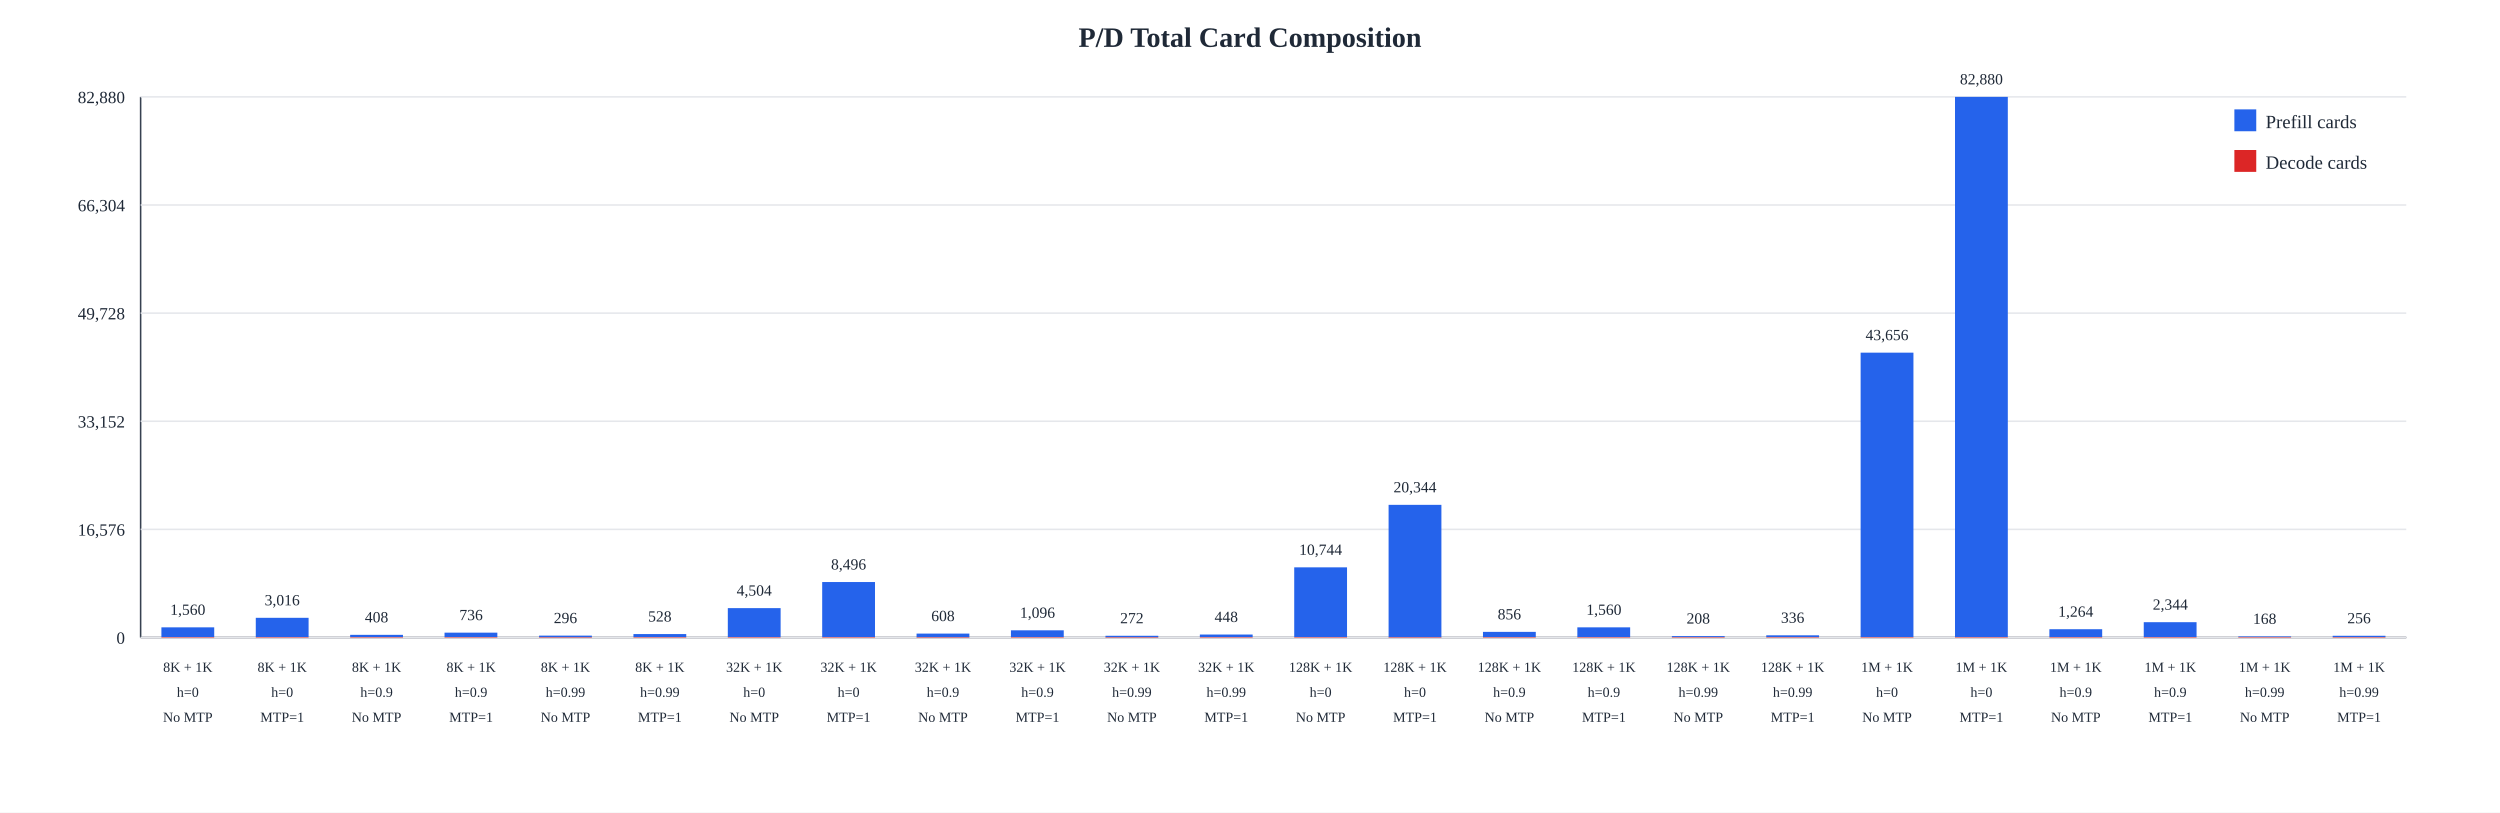
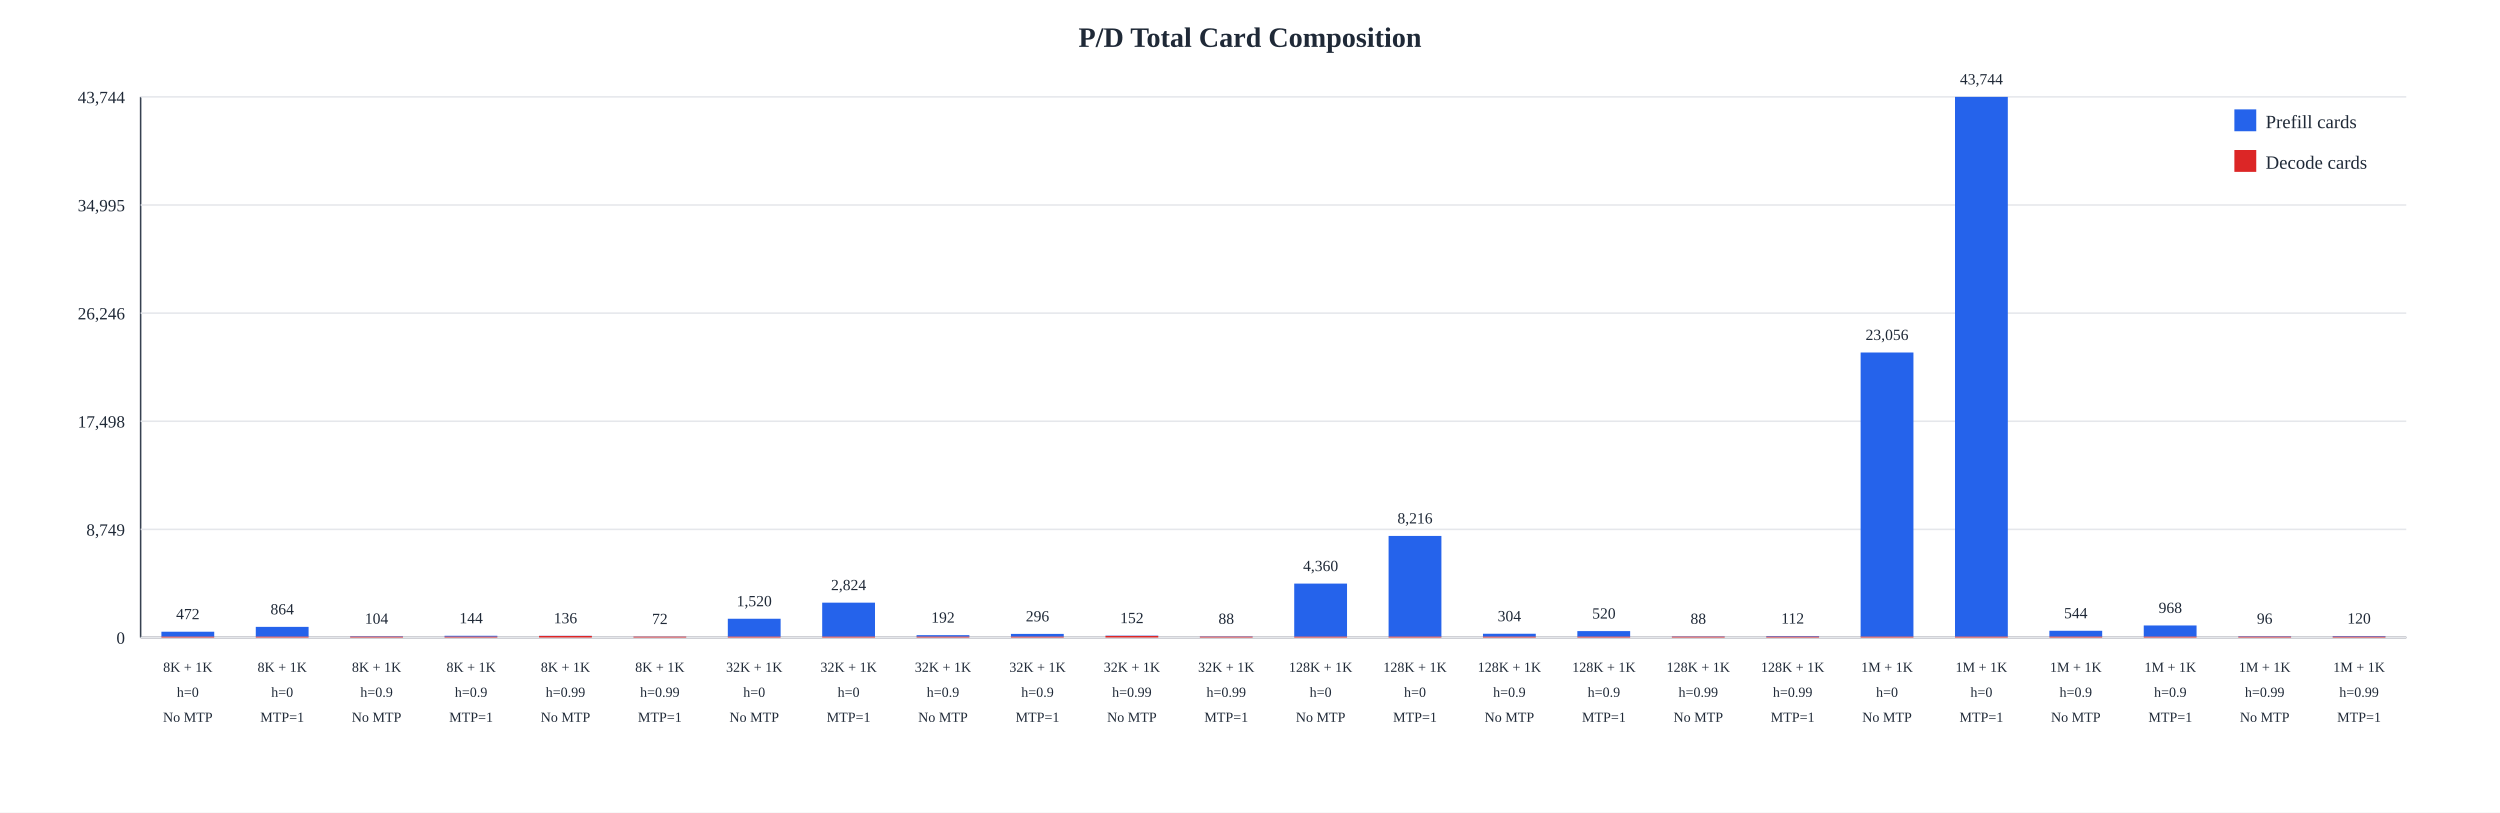
<svg xmlns="http://www.w3.org/2000/svg" width="1600" height="520" viewBox="0 0 1600 520">
  <rect width="100%" height="100%" fill="#ffffff" />
  <text x="800.0" y="30.0" font-size="18" font-weight="700" text-anchor="middle" fill="#1f2937">P/D Total Card Composition</text>
  <line x1="90" y1="62" x2="90" y2="408" stroke="#374151" />
  <line x1="90" y1="408" x2="1540" y2="408" stroke="#374151" />
  <line x1="90" y1="408.0" x2="1540" y2="408.0" stroke="#e5e7eb" />
  <text x="80.0" y="412.0" font-size="11" font-weight="400" text-anchor="end" fill="#1f2937">0</text>
  <line x1="90" y1="338.8" x2="1540" y2="338.8" stroke="#e5e7eb" />
-   <text x="80.0" y="342.8" font-size="11" font-weight="400" text-anchor="end" fill="#1f2937">16,576</text>
+   <text x="80.0" y="342.8" font-size="11" font-weight="400" text-anchor="end" fill="#1f2937">8,749</text>
  <line x1="90" y1="269.6" x2="1540" y2="269.6" stroke="#e5e7eb" />
-   <text x="80.0" y="273.6" font-size="11" font-weight="400" text-anchor="end" fill="#1f2937">33,152</text>
+   <text x="80.0" y="273.6" font-size="11" font-weight="400" text-anchor="end" fill="#1f2937">17,498</text>
  <line x1="90" y1="200.4" x2="1540" y2="200.4" stroke="#e5e7eb" />
-   <text x="80.0" y="204.4" font-size="11" font-weight="400" text-anchor="end" fill="#1f2937">49,728</text>
+   <text x="80.0" y="204.4" font-size="11" font-weight="400" text-anchor="end" fill="#1f2937">26,246</text>
  <line x1="90" y1="131.2" x2="1540" y2="131.2" stroke="#e5e7eb" />
-   <text x="80.0" y="135.2" font-size="11" font-weight="400" text-anchor="end" fill="#1f2937">66,304</text>
+   <text x="80.0" y="135.2" font-size="11" font-weight="400" text-anchor="end" fill="#1f2937">34,995</text>
  <line x1="90" y1="62.0" x2="1540" y2="62.0" stroke="#e5e7eb" />
-   <text x="80.0" y="66.0" font-size="11" font-weight="400" text-anchor="end" fill="#1f2937">82,880</text>
-   <rect x="103.3" y="401.5" width="33.8" height="6.2" fill="#2563eb" />
-   <rect x="103.3" y="407.7" width="33.8" height="0.3" fill="#dc2626" />
-   <text x="120.2" y="393.5" font-size="10" font-weight="400" text-anchor="middle" fill="#1f2937">1,560</text>
+   <text x="80.0" y="66.0" font-size="11" font-weight="400" text-anchor="end" fill="#1f2937">43,744</text>
+   <rect x="103.3" y="404.3" width="33.8" height="3.2" fill="#2563eb" />
+   <rect x="103.3" y="407.5" width="33.8" height="0.5" fill="#dc2626" />
+   <text x="120.2" y="396.3" font-size="10" font-weight="400" text-anchor="middle" fill="#1f2937">472</text>
  <text x="120.2" y="430.0" font-size="9" font-weight="400" text-anchor="middle" fill="#1f2937">8K + 1K</text>
  <text x="120.2" y="446.0" font-size="9" font-weight="400" text-anchor="middle" fill="#1f2937">h=0</text>
  <text x="120.2" y="462.0" font-size="9" font-weight="400" text-anchor="middle" fill="#1f2937">No MTP</text>
-   <rect x="163.7" y="395.4" width="33.8" height="12.3" fill="#2563eb" />
-   <rect x="163.7" y="407.7" width="33.8" height="0.3" fill="#dc2626" />
-   <text x="180.6" y="387.4" font-size="10" font-weight="400" text-anchor="middle" fill="#1f2937">3,016</text>
+   <rect x="163.7" y="401.2" width="33.8" height="6.3" fill="#2563eb" />
+   <rect x="163.7" y="407.5" width="33.8" height="0.5" fill="#dc2626" />
+   <text x="180.6" y="393.2" font-size="10" font-weight="400" text-anchor="middle" fill="#1f2937">864</text>
  <text x="180.6" y="430.0" font-size="9" font-weight="400" text-anchor="middle" fill="#1f2937">8K + 1K</text>
  <text x="180.6" y="446.0" font-size="9" font-weight="400" text-anchor="middle" fill="#1f2937">h=0</text>
  <text x="180.6" y="462.0" font-size="9" font-weight="400" text-anchor="middle" fill="#1f2937">MTP=1</text>
-   <rect x="224.1" y="406.3" width="33.8" height="1.4" fill="#2563eb" />
-   <rect x="224.1" y="407.7" width="33.8" height="0.3" fill="#dc2626" />
-   <text x="241.0" y="398.3" font-size="10" font-weight="400" text-anchor="middle" fill="#1f2937">408</text>
+   <rect x="224.1" y="407.2" width="33.8" height="0.3" fill="#2563eb" />
+   <rect x="224.1" y="407.5" width="33.8" height="0.5" fill="#dc2626" />
+   <text x="241.0" y="399.2" font-size="10" font-weight="400" text-anchor="middle" fill="#1f2937">104</text>
  <text x="241.0" y="430.0" font-size="9" font-weight="400" text-anchor="middle" fill="#1f2937">8K + 1K</text>
  <text x="241.0" y="446.0" font-size="9" font-weight="400" text-anchor="middle" fill="#1f2937">h=0.9</text>
  <text x="241.0" y="462.0" font-size="9" font-weight="400" text-anchor="middle" fill="#1f2937">No MTP</text>
-   <rect x="284.5" y="404.9" width="33.8" height="2.8" fill="#2563eb" />
-   <rect x="284.5" y="407.7" width="33.8" height="0.3" fill="#dc2626" />
-   <text x="301.5" y="396.9" font-size="10" font-weight="400" text-anchor="middle" fill="#1f2937">736</text>
+   <rect x="284.5" y="406.9" width="33.8" height="0.6" fill="#2563eb" />
+   <rect x="284.5" y="407.5" width="33.8" height="0.5" fill="#dc2626" />
+   <text x="301.5" y="398.9" font-size="10" font-weight="400" text-anchor="middle" fill="#1f2937">144</text>
  <text x="301.5" y="430.0" font-size="9" font-weight="400" text-anchor="middle" fill="#1f2937">8K + 1K</text>
  <text x="301.5" y="446.0" font-size="9" font-weight="400" text-anchor="middle" fill="#1f2937">h=0.9</text>
  <text x="301.5" y="462.0" font-size="9" font-weight="400" text-anchor="middle" fill="#1f2937">MTP=1</text>
-   <rect x="345.0" y="406.8" width="33.8" height="1.0" fill="#2563eb" />
-   <rect x="345.0" y="407.7" width="33.8" height="0.3" fill="#dc2626" />
-   <text x="361.9" y="398.8" font-size="10" font-weight="400" text-anchor="middle" fill="#1f2937">296</text>
+   <rect x="345.0" y="406.9" width="33.8" height="0.1" fill="#2563eb" />
+   <rect x="345.0" y="407.0" width="33.8" height="1.0" fill="#dc2626" />
+   <text x="361.9" y="398.9" font-size="10" font-weight="400" text-anchor="middle" fill="#1f2937">136</text>
  <text x="361.9" y="430.0" font-size="9" font-weight="400" text-anchor="middle" fill="#1f2937">8K + 1K</text>
  <text x="361.9" y="446.0" font-size="9" font-weight="400" text-anchor="middle" fill="#1f2937">h=0.99</text>
  <text x="361.9" y="462.0" font-size="9" font-weight="400" text-anchor="middle" fill="#1f2937">No MTP</text>
-   <rect x="405.4" y="405.8" width="33.8" height="1.9" fill="#2563eb" />
-   <rect x="405.4" y="407.7" width="33.8" height="0.3" fill="#dc2626" />
-   <text x="422.3" y="397.8" font-size="10" font-weight="400" text-anchor="middle" fill="#1f2937">528</text>
+   <rect x="405.4" y="407.4" width="33.8" height="0.1" fill="#2563eb" />
+   <rect x="405.4" y="407.5" width="33.8" height="0.5" fill="#dc2626" />
+   <text x="422.3" y="399.4" font-size="10" font-weight="400" text-anchor="middle" fill="#1f2937">72</text>
  <text x="422.3" y="430.0" font-size="9" font-weight="400" text-anchor="middle" fill="#1f2937">8K + 1K</text>
  <text x="422.3" y="446.0" font-size="9" font-weight="400" text-anchor="middle" fill="#1f2937">h=0.99</text>
  <text x="422.3" y="462.0" font-size="9" font-weight="400" text-anchor="middle" fill="#1f2937">MTP=1</text>
-   <rect x="465.8" y="389.2" width="33.8" height="18.5" fill="#2563eb" />
-   <rect x="465.8" y="407.7" width="33.8" height="0.3" fill="#dc2626" />
-   <text x="482.7" y="381.2" font-size="10" font-weight="400" text-anchor="middle" fill="#1f2937">4,504</text>
+   <rect x="465.8" y="396.0" width="33.8" height="11.5" fill="#2563eb" />
+   <rect x="465.8" y="407.5" width="33.8" height="0.5" fill="#dc2626" />
+   <text x="482.7" y="388.0" font-size="10" font-weight="400" text-anchor="middle" fill="#1f2937">1,520</text>
  <text x="482.7" y="430.0" font-size="9" font-weight="400" text-anchor="middle" fill="#1f2937">32K + 1K</text>
  <text x="482.7" y="446.0" font-size="9" font-weight="400" text-anchor="middle" fill="#1f2937">h=0</text>
  <text x="482.7" y="462.0" font-size="9" font-weight="400" text-anchor="middle" fill="#1f2937">No MTP</text>
-   <rect x="526.2" y="372.5" width="33.8" height="35.2" fill="#2563eb" />
-   <rect x="526.2" y="407.7" width="33.8" height="0.3" fill="#dc2626" />
-   <text x="543.1" y="364.5" font-size="10" font-weight="400" text-anchor="middle" fill="#1f2937">8,496</text>
+   <rect x="526.2" y="385.7" width="33.8" height="21.8" fill="#2563eb" />
+   <rect x="526.2" y="407.5" width="33.8" height="0.5" fill="#dc2626" />
+   <text x="543.1" y="377.7" font-size="10" font-weight="400" text-anchor="middle" fill="#1f2937">2,824</text>
  <text x="543.1" y="430.0" font-size="9" font-weight="400" text-anchor="middle" fill="#1f2937">32K + 1K</text>
  <text x="543.1" y="446.0" font-size="9" font-weight="400" text-anchor="middle" fill="#1f2937">h=0</text>
  <text x="543.1" y="462.0" font-size="9" font-weight="400" text-anchor="middle" fill="#1f2937">MTP=1</text>
-   <rect x="586.6" y="405.5" width="33.8" height="2.3" fill="#2563eb" />
-   <rect x="586.6" y="407.7" width="33.8" height="0.3" fill="#dc2626" />
-   <text x="603.5" y="397.5" font-size="10" font-weight="400" text-anchor="middle" fill="#1f2937">608</text>
+   <rect x="586.6" y="406.5" width="33.8" height="1.0" fill="#2563eb" />
+   <rect x="586.6" y="407.5" width="33.8" height="0.5" fill="#dc2626" />
+   <text x="603.5" y="398.5" font-size="10" font-weight="400" text-anchor="middle" fill="#1f2937">192</text>
  <text x="603.5" y="430.0" font-size="9" font-weight="400" text-anchor="middle" fill="#1f2937">32K + 1K</text>
  <text x="603.5" y="446.0" font-size="9" font-weight="400" text-anchor="middle" fill="#1f2937">h=0.9</text>
  <text x="603.5" y="462.0" font-size="9" font-weight="400" text-anchor="middle" fill="#1f2937">No MTP</text>
-   <rect x="647.0" y="403.4" width="33.8" height="4.3" fill="#2563eb" />
-   <rect x="647.0" y="407.7" width="33.8" height="0.3" fill="#dc2626" />
-   <text x="664.0" y="395.4" font-size="10" font-weight="400" text-anchor="middle" fill="#1f2937">1,096</text>
+   <rect x="647.0" y="405.7" width="33.8" height="1.8" fill="#2563eb" />
+   <rect x="647.0" y="407.5" width="33.8" height="0.5" fill="#dc2626" />
+   <text x="664.0" y="397.7" font-size="10" font-weight="400" text-anchor="middle" fill="#1f2937">296</text>
  <text x="664.0" y="430.0" font-size="9" font-weight="400" text-anchor="middle" fill="#1f2937">32K + 1K</text>
  <text x="664.0" y="446.0" font-size="9" font-weight="400" text-anchor="middle" fill="#1f2937">h=0.9</text>
  <text x="664.0" y="462.0" font-size="9" font-weight="400" text-anchor="middle" fill="#1f2937">MTP=1</text>
-   <rect x="707.5" y="406.9" width="33.8" height="0.9" fill="#2563eb" />
-   <rect x="707.5" y="407.7" width="33.8" height="0.3" fill="#dc2626" />
-   <text x="724.4" y="398.9" font-size="10" font-weight="400" text-anchor="middle" fill="#1f2937">272</text>
+   <rect x="707.5" y="406.8" width="33.8" height="0.2" fill="#2563eb" />
+   <rect x="707.5" y="407.0" width="33.8" height="1.0" fill="#dc2626" />
+   <text x="724.4" y="398.8" font-size="10" font-weight="400" text-anchor="middle" fill="#1f2937">152</text>
  <text x="724.4" y="430.0" font-size="9" font-weight="400" text-anchor="middle" fill="#1f2937">32K + 1K</text>
  <text x="724.4" y="446.0" font-size="9" font-weight="400" text-anchor="middle" fill="#1f2937">h=0.99</text>
  <text x="724.4" y="462.0" font-size="9" font-weight="400" text-anchor="middle" fill="#1f2937">No MTP</text>
-   <rect x="767.9" y="406.1" width="33.8" height="1.6" fill="#2563eb" />
-   <rect x="767.9" y="407.7" width="33.8" height="0.3" fill="#dc2626" />
-   <text x="784.8" y="398.1" font-size="10" font-weight="400" text-anchor="middle" fill="#1f2937">448</text>
+   <rect x="767.9" y="407.3" width="33.8" height="0.2" fill="#2563eb" />
+   <rect x="767.9" y="407.5" width="33.8" height="0.5" fill="#dc2626" />
+   <text x="784.8" y="399.3" font-size="10" font-weight="400" text-anchor="middle" fill="#1f2937">88</text>
  <text x="784.8" y="430.0" font-size="9" font-weight="400" text-anchor="middle" fill="#1f2937">32K + 1K</text>
  <text x="784.8" y="446.0" font-size="9" font-weight="400" text-anchor="middle" fill="#1f2937">h=0.99</text>
  <text x="784.8" y="462.0" font-size="9" font-weight="400" text-anchor="middle" fill="#1f2937">MTP=1</text>
-   <rect x="828.3" y="363.1" width="33.8" height="44.6" fill="#2563eb" />
-   <rect x="828.3" y="407.7" width="33.8" height="0.3" fill="#dc2626" />
-   <text x="845.2" y="355.1" font-size="10" font-weight="400" text-anchor="middle" fill="#1f2937">10,744</text>
+   <rect x="828.3" y="373.5" width="33.8" height="34.0" fill="#2563eb" />
+   <rect x="828.3" y="407.5" width="33.8" height="0.5" fill="#dc2626" />
+   <text x="845.2" y="365.5" font-size="10" font-weight="400" text-anchor="middle" fill="#1f2937">4,360</text>
  <text x="845.2" y="430.0" font-size="9" font-weight="400" text-anchor="middle" fill="#1f2937">128K + 1K</text>
  <text x="845.2" y="446.0" font-size="9" font-weight="400" text-anchor="middle" fill="#1f2937">h=0</text>
  <text x="845.2" y="462.0" font-size="9" font-weight="400" text-anchor="middle" fill="#1f2937">No MTP</text>
-   <rect x="888.7" y="323.1" width="33.8" height="84.7" fill="#2563eb" />
-   <rect x="888.7" y="407.7" width="33.8" height="0.3" fill="#dc2626" />
-   <text x="905.6" y="315.1" font-size="10" font-weight="400" text-anchor="middle" fill="#1f2937">20,344</text>
+   <rect x="888.7" y="343.0" width="33.8" height="64.5" fill="#2563eb" />
+   <rect x="888.7" y="407.5" width="33.8" height="0.5" fill="#dc2626" />
+   <text x="905.6" y="335.0" font-size="10" font-weight="400" text-anchor="middle" fill="#1f2937">8,216</text>
  <text x="905.6" y="430.0" font-size="9" font-weight="400" text-anchor="middle" fill="#1f2937">128K + 1K</text>
  <text x="905.6" y="446.0" font-size="9" font-weight="400" text-anchor="middle" fill="#1f2937">h=0</text>
  <text x="905.6" y="462.0" font-size="9" font-weight="400" text-anchor="middle" fill="#1f2937">MTP=1</text>
-   <rect x="949.1" y="404.4" width="33.8" height="3.3" fill="#2563eb" />
-   <rect x="949.1" y="407.7" width="33.8" height="0.3" fill="#dc2626" />
-   <text x="966.0" y="396.4" font-size="10" font-weight="400" text-anchor="middle" fill="#1f2937">856</text>
+   <rect x="949.1" y="405.6" width="33.8" height="1.9" fill="#2563eb" />
+   <rect x="949.1" y="407.5" width="33.8" height="0.5" fill="#dc2626" />
+   <text x="966.0" y="397.6" font-size="10" font-weight="400" text-anchor="middle" fill="#1f2937">304</text>
  <text x="966.0" y="430.0" font-size="9" font-weight="400" text-anchor="middle" fill="#1f2937">128K + 1K</text>
  <text x="966.0" y="446.0" font-size="9" font-weight="400" text-anchor="middle" fill="#1f2937">h=0.9</text>
  <text x="966.0" y="462.0" font-size="9" font-weight="400" text-anchor="middle" fill="#1f2937">No MTP</text>
-   <rect x="1009.5" y="401.5" width="33.8" height="6.2" fill="#2563eb" />
-   <rect x="1009.5" y="407.7" width="33.8" height="0.3" fill="#dc2626" />
-   <text x="1026.5" y="393.5" font-size="10" font-weight="400" text-anchor="middle" fill="#1f2937">1,560</text>
+   <rect x="1009.5" y="403.9" width="33.8" height="3.6" fill="#2563eb" />
+   <rect x="1009.5" y="407.5" width="33.8" height="0.5" fill="#dc2626" />
+   <text x="1026.5" y="395.9" font-size="10" font-weight="400" text-anchor="middle" fill="#1f2937">520</text>
  <text x="1026.5" y="430.0" font-size="9" font-weight="400" text-anchor="middle" fill="#1f2937">128K + 1K</text>
  <text x="1026.5" y="446.0" font-size="9" font-weight="400" text-anchor="middle" fill="#1f2937">h=0.9</text>
  <text x="1026.5" y="462.0" font-size="9" font-weight="400" text-anchor="middle" fill="#1f2937">MTP=1</text>
-   <rect x="1070.0" y="407.1" width="33.8" height="0.6" fill="#2563eb" />
-   <rect x="1070.0" y="407.7" width="33.8" height="0.3" fill="#dc2626" />
-   <text x="1086.9" y="399.1" font-size="10" font-weight="400" text-anchor="middle" fill="#1f2937">208</text>
+   <rect x="1070.0" y="407.3" width="33.8" height="0.2" fill="#2563eb" />
+   <rect x="1070.0" y="407.5" width="33.8" height="0.5" fill="#dc2626" />
+   <text x="1086.9" y="399.3" font-size="10" font-weight="400" text-anchor="middle" fill="#1f2937">88</text>
  <text x="1086.9" y="430.0" font-size="9" font-weight="400" text-anchor="middle" fill="#1f2937">128K + 1K</text>
  <text x="1086.9" y="446.0" font-size="9" font-weight="400" text-anchor="middle" fill="#1f2937">h=0.99</text>
  <text x="1086.9" y="462.0" font-size="9" font-weight="400" text-anchor="middle" fill="#1f2937">No MTP</text>
-   <rect x="1130.4" y="406.6" width="33.8" height="1.1" fill="#2563eb" />
-   <rect x="1130.4" y="407.7" width="33.8" height="0.3" fill="#dc2626" />
-   <text x="1147.3" y="398.6" font-size="10" font-weight="400" text-anchor="middle" fill="#1f2937">336</text>
+   <rect x="1130.4" y="407.1" width="33.8" height="0.4" fill="#2563eb" />
+   <rect x="1130.4" y="407.5" width="33.8" height="0.5" fill="#dc2626" />
+   <text x="1147.3" y="399.1" font-size="10" font-weight="400" text-anchor="middle" fill="#1f2937">112</text>
  <text x="1147.3" y="430.0" font-size="9" font-weight="400" text-anchor="middle" fill="#1f2937">128K + 1K</text>
  <text x="1147.3" y="446.0" font-size="9" font-weight="400" text-anchor="middle" fill="#1f2937">h=0.99</text>
  <text x="1147.3" y="462.0" font-size="9" font-weight="400" text-anchor="middle" fill="#1f2937">MTP=1</text>
-   <rect x="1190.8" y="225.7" width="33.8" height="182.0" fill="#2563eb" />
-   <rect x="1190.8" y="407.7" width="33.8" height="0.3" fill="#dc2626" />
-   <text x="1207.7" y="217.7" font-size="10" font-weight="400" text-anchor="middle" fill="#1f2937">43,656</text>
+   <rect x="1190.8" y="225.6" width="33.8" height="181.9" fill="#2563eb" />
+   <rect x="1190.8" y="407.5" width="33.8" height="0.5" fill="#dc2626" />
+   <text x="1207.7" y="217.6" font-size="10" font-weight="400" text-anchor="middle" fill="#1f2937">23,056</text>
  <text x="1207.7" y="430.0" font-size="9" font-weight="400" text-anchor="middle" fill="#1f2937">1M + 1K</text>
  <text x="1207.7" y="446.0" font-size="9" font-weight="400" text-anchor="middle" fill="#1f2937">h=0</text>
  <text x="1207.7" y="462.0" font-size="9" font-weight="400" text-anchor="middle" fill="#1f2937">No MTP</text>
-   <rect x="1251.2" y="62.0" width="33.8" height="345.7" fill="#2563eb" />
-   <rect x="1251.2" y="407.7" width="33.8" height="0.3" fill="#dc2626" />
-   <text x="1268.1" y="54.0" font-size="10" font-weight="400" text-anchor="middle" fill="#1f2937">82,880</text>
+   <rect x="1251.2" y="62.0" width="33.8" height="345.5" fill="#2563eb" />
+   <rect x="1251.2" y="407.5" width="33.8" height="0.5" fill="#dc2626" />
+   <text x="1268.1" y="54.0" font-size="10" font-weight="400" text-anchor="middle" fill="#1f2937">43,744</text>
  <text x="1268.1" y="430.0" font-size="9" font-weight="400" text-anchor="middle" fill="#1f2937">1M + 1K</text>
  <text x="1268.1" y="446.0" font-size="9" font-weight="400" text-anchor="middle" fill="#1f2937">h=0</text>
  <text x="1268.1" y="462.0" font-size="9" font-weight="400" text-anchor="middle" fill="#1f2937">MTP=1</text>
-   <rect x="1311.6" y="402.7" width="33.8" height="5.0" fill="#2563eb" />
-   <rect x="1311.6" y="407.7" width="33.8" height="0.3" fill="#dc2626" />
-   <text x="1328.5" y="394.7" font-size="10" font-weight="400" text-anchor="middle" fill="#1f2937">1,264</text>
+   <rect x="1311.6" y="403.7" width="33.8" height="3.8" fill="#2563eb" />
+   <rect x="1311.6" y="407.5" width="33.8" height="0.5" fill="#dc2626" />
+   <text x="1328.5" y="395.7" font-size="10" font-weight="400" text-anchor="middle" fill="#1f2937">544</text>
  <text x="1328.5" y="430.0" font-size="9" font-weight="400" text-anchor="middle" fill="#1f2937">1M + 1K</text>
  <text x="1328.5" y="446.0" font-size="9" font-weight="400" text-anchor="middle" fill="#1f2937">h=0.9</text>
  <text x="1328.5" y="462.0" font-size="9" font-weight="400" text-anchor="middle" fill="#1f2937">No MTP</text>
-   <rect x="1372.0" y="398.2" width="33.8" height="9.5" fill="#2563eb" />
-   <rect x="1372.0" y="407.7" width="33.8" height="0.3" fill="#dc2626" />
-   <text x="1389.0" y="390.2" font-size="10" font-weight="400" text-anchor="middle" fill="#1f2937">2,344</text>
+   <rect x="1372.0" y="400.3" width="33.8" height="7.2" fill="#2563eb" />
+   <rect x="1372.0" y="407.5" width="33.8" height="0.5" fill="#dc2626" />
+   <text x="1389.0" y="392.3" font-size="10" font-weight="400" text-anchor="middle" fill="#1f2937">968</text>
  <text x="1389.0" y="430.0" font-size="9" font-weight="400" text-anchor="middle" fill="#1f2937">1M + 1K</text>
  <text x="1389.0" y="446.0" font-size="9" font-weight="400" text-anchor="middle" fill="#1f2937">h=0.9</text>
  <text x="1389.0" y="462.0" font-size="9" font-weight="400" text-anchor="middle" fill="#1f2937">MTP=1</text>
-   <rect x="1432.5" y="407.3" width="33.8" height="0.4" fill="#2563eb" />
-   <rect x="1432.5" y="407.7" width="33.8" height="0.3" fill="#dc2626" />
-   <text x="1449.4" y="399.3" font-size="10" font-weight="400" text-anchor="middle" fill="#1f2937">168</text>
+   <rect x="1432.5" y="407.2" width="33.8" height="0.3" fill="#2563eb" />
+   <rect x="1432.5" y="407.5" width="33.8" height="0.5" fill="#dc2626" />
+   <text x="1449.4" y="399.2" font-size="10" font-weight="400" text-anchor="middle" fill="#1f2937">96</text>
  <text x="1449.4" y="430.0" font-size="9" font-weight="400" text-anchor="middle" fill="#1f2937">1M + 1K</text>
  <text x="1449.4" y="446.0" font-size="9" font-weight="400" text-anchor="middle" fill="#1f2937">h=0.99</text>
  <text x="1449.4" y="462.0" font-size="9" font-weight="400" text-anchor="middle" fill="#1f2937">No MTP</text>
-   <rect x="1492.9" y="406.9" width="33.8" height="0.8" fill="#2563eb" />
-   <rect x="1492.9" y="407.7" width="33.8" height="0.3" fill="#dc2626" />
-   <text x="1509.8" y="398.9" font-size="10" font-weight="400" text-anchor="middle" fill="#1f2937">256</text>
+   <rect x="1492.9" y="407.1" width="33.8" height="0.4" fill="#2563eb" />
+   <rect x="1492.9" y="407.5" width="33.8" height="0.5" fill="#dc2626" />
+   <text x="1509.8" y="399.1" font-size="10" font-weight="400" text-anchor="middle" fill="#1f2937">120</text>
  <text x="1509.8" y="430.0" font-size="9" font-weight="400" text-anchor="middle" fill="#1f2937">1M + 1K</text>
  <text x="1509.8" y="446.0" font-size="9" font-weight="400" text-anchor="middle" fill="#1f2937">h=0.99</text>
  <text x="1509.8" y="462.0" font-size="9" font-weight="400" text-anchor="middle" fill="#1f2937">MTP=1</text>
  <rect x="1430" y="70" width="14" height="14" fill="#2563eb" />
  <text x="1450.0" y="82.0" font-size="12" font-weight="400" text-anchor="start" fill="#1f2937">Prefill cards</text>
  <rect x="1430" y="96" width="14" height="14" fill="#dc2626" />
  <text x="1450.0" y="108.0" font-size="12" font-weight="400" text-anchor="start" fill="#1f2937">Decode cards</text>
</svg>
